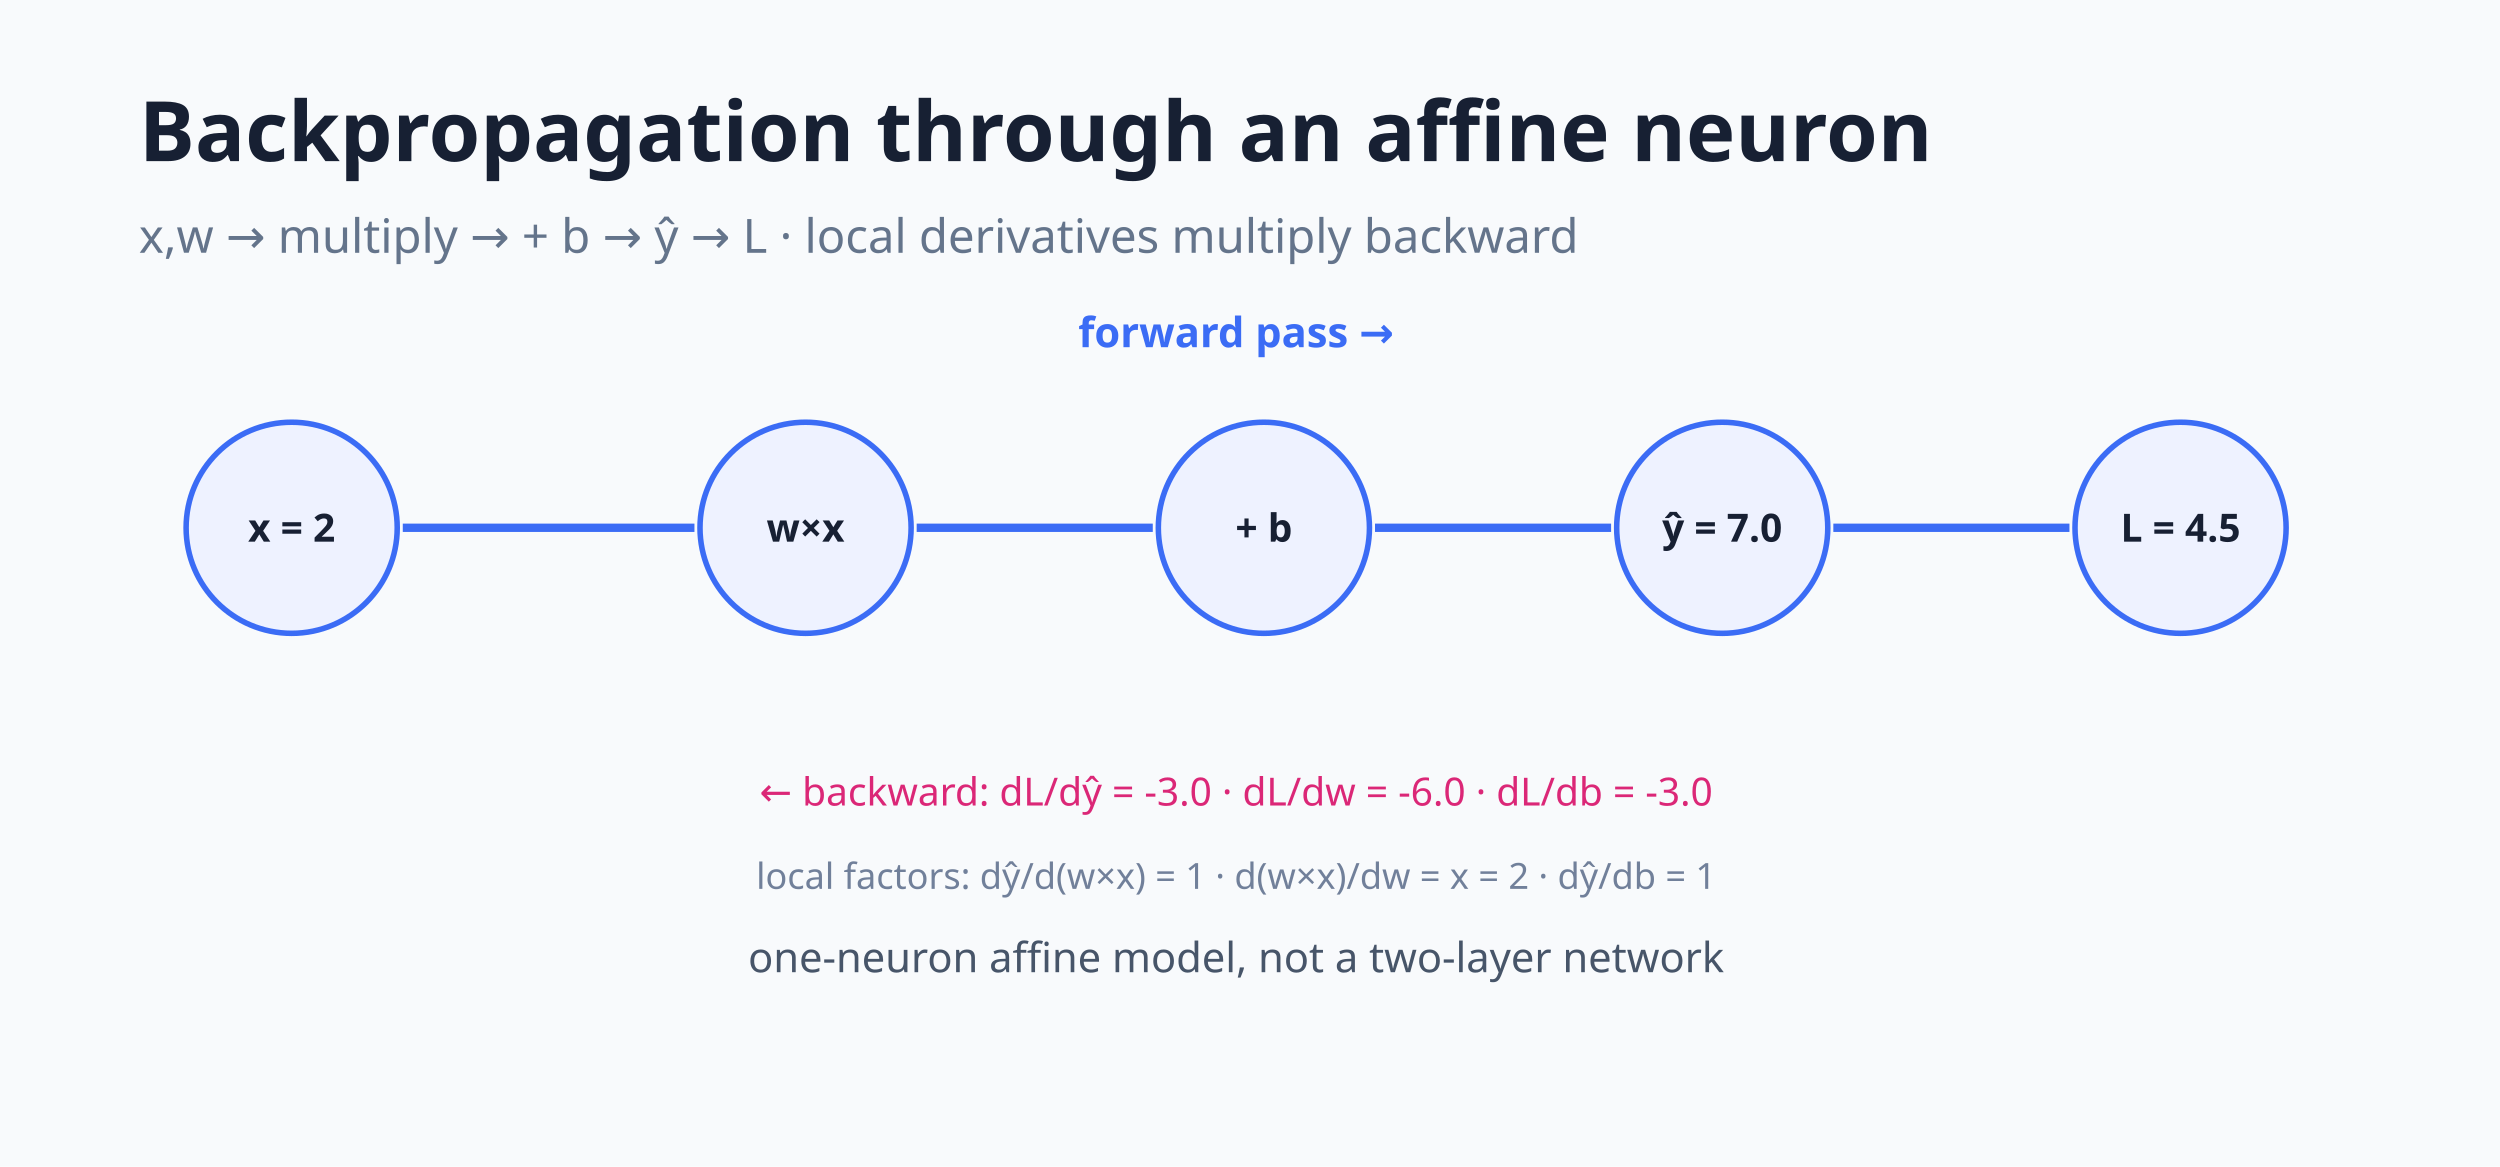
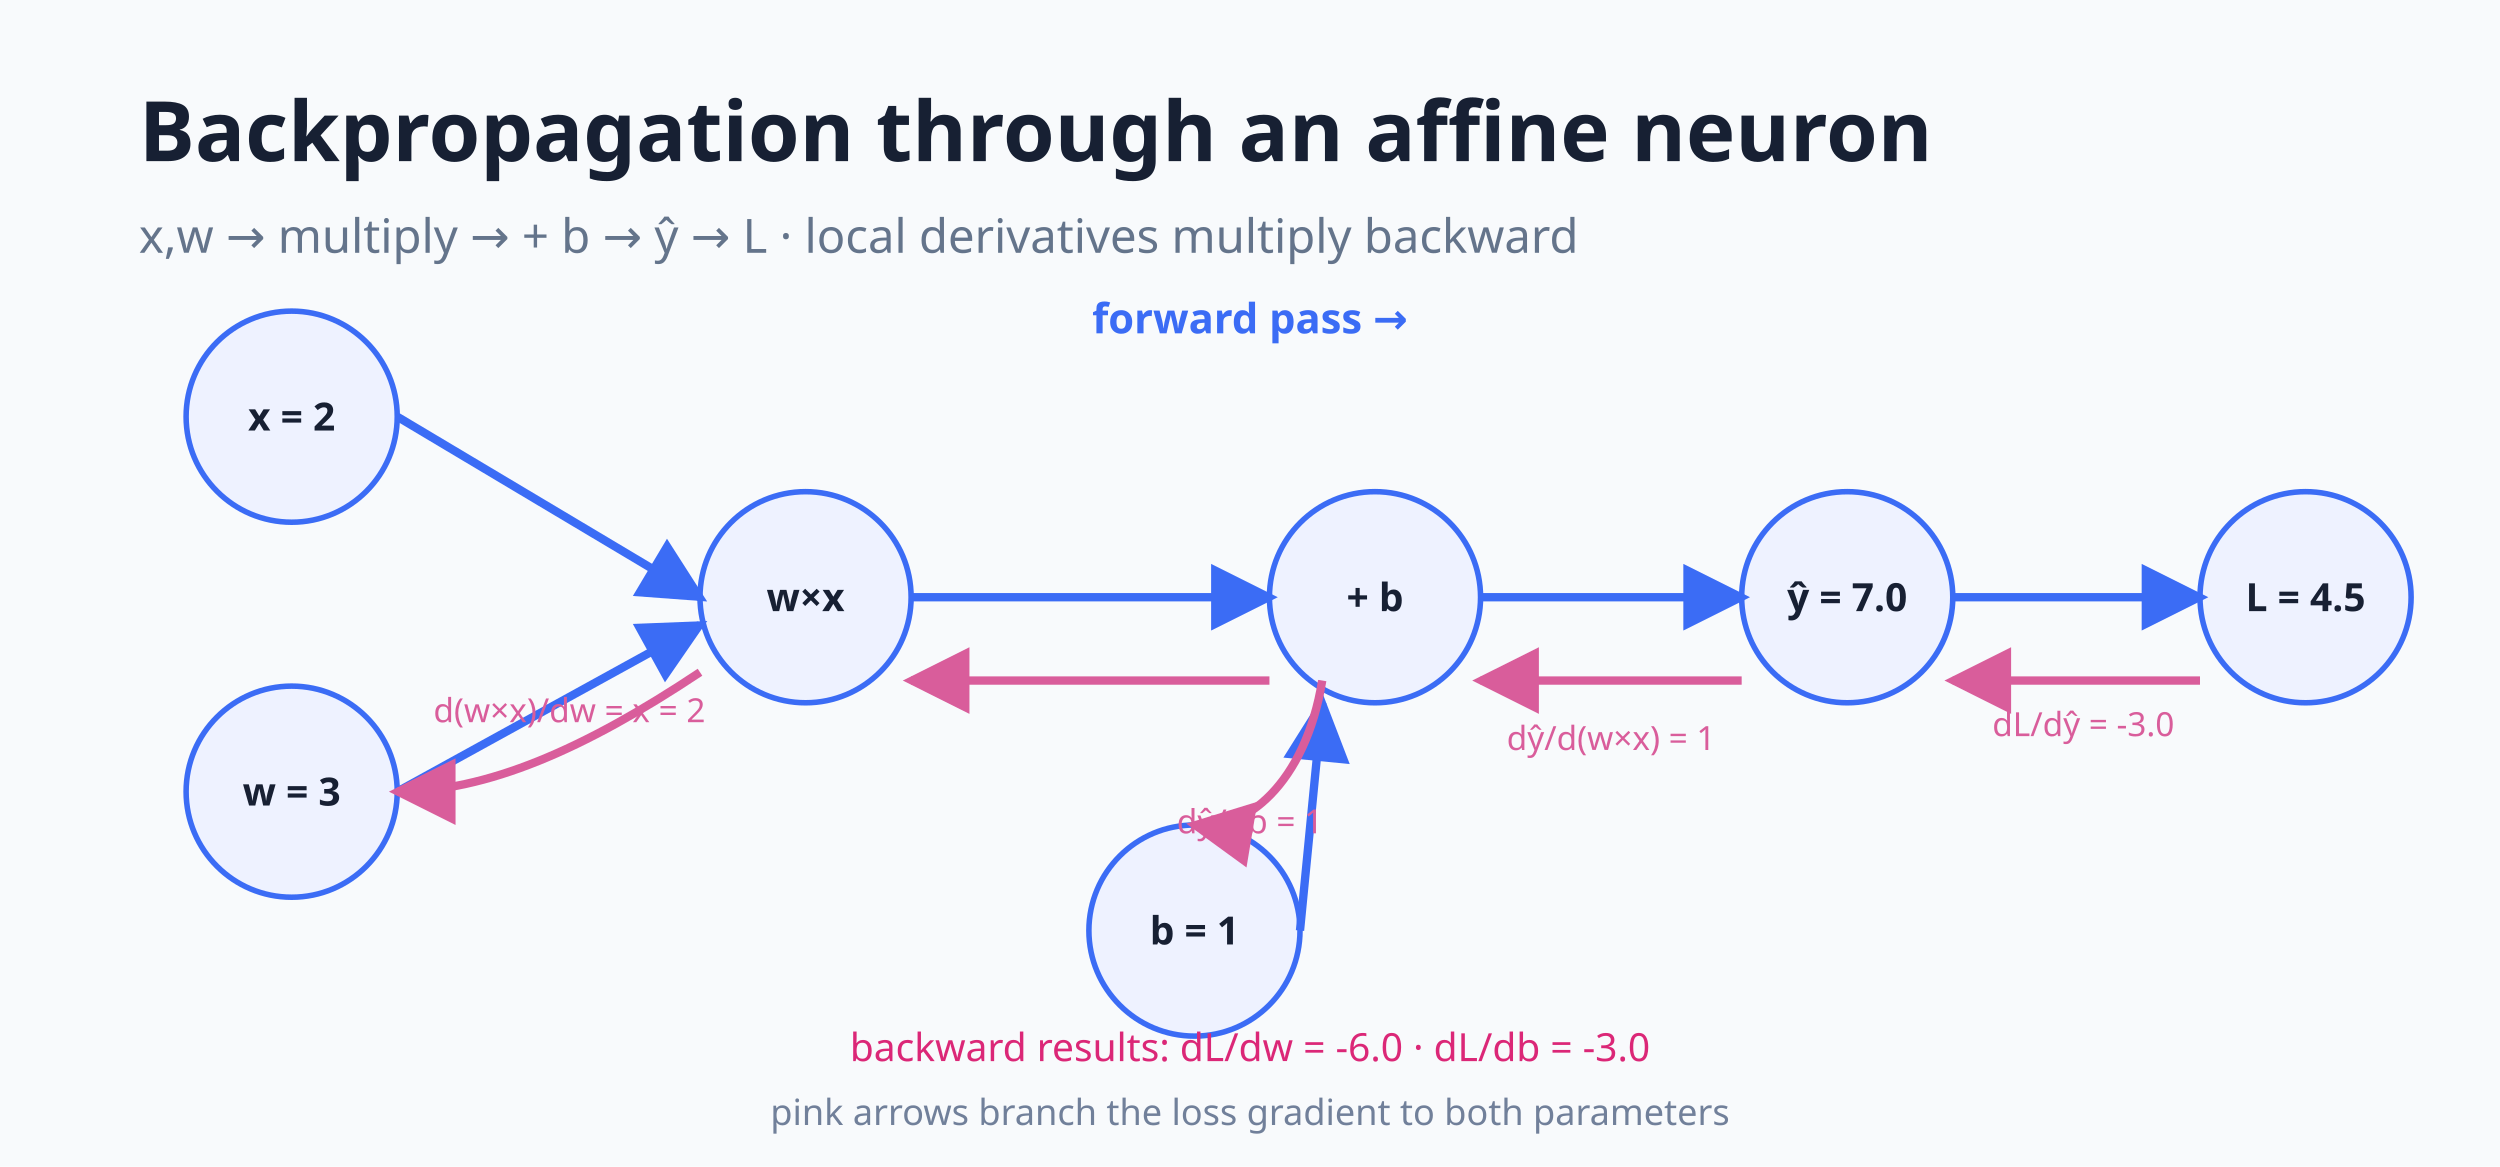
<svg xmlns="http://www.w3.org/2000/svg" width="900" height="420" viewBox="0 0 900 420">
  <rect width="900" height="420" fill="#f8fafc" />
  <text x="50" y="58" font-family="sans-serif" font-size="30" font-weight="bold" fill="#172033">Backpropagation through an affine neuron</text>
  <text x="50" y="91" font-family="sans-serif" font-size="17" fill="#64748b">x,w → multiply → + b → ŷ → L · local derivatives multiply backward</text>
-   <circle cx="105" cy="190" r="38" fill="#eef2ff" stroke="#3b6cf5" stroke-width="2" />
-   <text x="105" y="195" text-anchor="middle" font-family="sans-serif" font-size="14" font-weight="bold" fill="#172033">x = 2</text>
-   <circle cx="290" cy="190" r="38" fill="#eef2ff" stroke="#3b6cf5" stroke-width="2" />
-   <text x="290" y="195" text-anchor="middle" font-family="sans-serif" font-size="14" font-weight="bold" fill="#172033">w×x</text>
-   <circle cx="455" cy="190" r="38" fill="#eef2ff" stroke="#3b6cf5" stroke-width="2" />
-   <text x="455" y="195" text-anchor="middle" font-family="sans-serif" font-size="14" font-weight="bold" fill="#172033">+ b</text>
-   <circle cx="620" cy="190" r="38" fill="#eef2ff" stroke="#3b6cf5" stroke-width="2" />
-   <text x="620" y="195" text-anchor="middle" font-family="sans-serif" font-size="14" font-weight="bold" fill="#172033">ŷ = 7.0</text>
-   <circle cx="785" cy="190" r="38" fill="#eef2ff" stroke="#3b6cf5" stroke-width="2" />
-   <text x="785" y="195" text-anchor="middle" font-family="sans-serif" font-size="14" font-weight="bold" fill="#172033">L = 4.5</text>
-   <line x1="145" y1="190" x2="250" y2="190" stroke="#3b6cf5" stroke-width="3" />
-   <line x1="330" y1="190" x2="415" y2="190" stroke="#3b6cf5" stroke-width="3" />
-   <line x1="495" y1="190" x2="580" y2="190" stroke="#3b6cf5" stroke-width="3" />
-   <line x1="660" y1="190" x2="745" y2="190" stroke="#3b6cf5" stroke-width="3" />
-   <text x="445" y="125" text-anchor="middle" font-family="sans-serif" font-size="15" font-weight="bold" fill="#3b6cf5">forward pass →</text>
-   <text x="445" y="290" text-anchor="middle" font-family="sans-serif" font-size="14" fill="#db2777">← backward: dL/dŷ = -3.0 · dL/dw = -6.0 · dL/db = -3.0</text>
-   <text x="445" y="320" text-anchor="middle" font-family="sans-serif" font-size="13" fill="#71809a">local factors: dŷ/d(w×x) = 1 · d(w×x)/dw = x = 2 · dŷ/db = 1</text>
-   <text x="445" y="350" text-anchor="middle" font-family="sans-serif" font-size="15" fill="#475569">one-neuron affine model, not a two-layer network</text>
+   <defs>
+     <marker id="arrow-forward" markerWidth="8" markerHeight="8" refX="7" refY="4" orient="auto">
+       <path d="M0 0 L8 4 L0 8 Z" fill="#3b6cf5" />
+     </marker>
+     <marker id="arrow-backward" markerWidth="8" markerHeight="8" refX="7" refY="4" orient="auto">
+       <path d="M0 0 L8 4 L0 8 Z" fill="#d95d9b" />
+     </marker>
+   </defs>
+   <circle cx="105" cy="150" r="38" fill="#eef2ff" stroke="#3b6cf5" stroke-width="2" />
+   <text x="105" y="155" text-anchor="middle" font-family="sans-serif" font-size="14" font-weight="bold" fill="#172033">x = 2</text>
+   <circle cx="105" cy="285" r="38" fill="#eef2ff" stroke="#3b6cf5" stroke-width="2" />
+   <text x="105" y="290" text-anchor="middle" font-family="sans-serif" font-size="14" font-weight="bold" fill="#172033">w = 3</text>
+   <circle cx="290" cy="215" r="38" fill="#eef2ff" stroke="#3b6cf5" stroke-width="2" />
+   <text x="290" y="220" text-anchor="middle" font-family="sans-serif" font-size="14" font-weight="bold" fill="#172033">w×x</text>
+   <circle cx="430" cy="335" r="38" fill="#eef2ff" stroke="#3b6cf5" stroke-width="2" />
+   <text x="430" y="340" text-anchor="middle" font-family="sans-serif" font-size="14" font-weight="bold" fill="#172033">b = 1</text>
+   <circle cx="495" cy="215" r="38" fill="#eef2ff" stroke="#3b6cf5" stroke-width="2" />
+   <text x="495" y="220" text-anchor="middle" font-family="sans-serif" font-size="14" font-weight="bold" fill="#172033">+ b</text>
+   <circle cx="665" cy="215" r="38" fill="#eef2ff" stroke="#3b6cf5" stroke-width="2" />
+   <text x="665" y="220" text-anchor="middle" font-family="sans-serif" font-size="14" font-weight="bold" fill="#172033">ŷ = 7.0</text>
+   <circle cx="830" cy="215" r="38" fill="#eef2ff" stroke="#3b6cf5" stroke-width="2" />
+   <text x="830" y="220" text-anchor="middle" font-family="sans-serif" font-size="14" font-weight="bold" fill="#172033">L = 4.5</text>
+   <line x1="143" y1="150" x2="252" y2="215" stroke="#3b6cf5" stroke-width="3" marker-end="url(#arrow-forward)" />
+   <line x1="143" y1="285" x2="252" y2="225" stroke="#3b6cf5" stroke-width="3" marker-end="url(#arrow-forward)" />
+   <line x1="328" y1="215" x2="457" y2="215" stroke="#3b6cf5" stroke-width="3" marker-end="url(#arrow-forward)" />
+   <line x1="468" y1="335" x2="476" y2="253" stroke="#3b6cf5" stroke-width="3" marker-end="url(#arrow-forward)" />
+   <line x1="533" y1="215" x2="627" y2="215" stroke="#3b6cf5" stroke-width="3" marker-end="url(#arrow-forward)" />
+   <line x1="703" y1="215" x2="792" y2="215" stroke="#3b6cf5" stroke-width="3" marker-end="url(#arrow-forward)" />
+   <path d="M792 245 H703" fill="none" stroke="#d95d9b" stroke-width="3" marker-end="url(#arrow-backward)" />
+   <path d="M627 245 H533" fill="none" stroke="#d95d9b" stroke-width="3" marker-end="url(#arrow-backward)" />
+   <path d="M457 245 H328" fill="none" stroke="#d95d9b" stroke-width="3" marker-end="url(#arrow-backward)" />
+   <path d="M476 245 C470 282 448 300 430 297" fill="none" stroke="#d95d9b" stroke-width="3" marker-end="url(#arrow-backward)" />
+   <path d="M252 242 C210 270 175 285 143 285" fill="none" stroke="#d95d9b" stroke-width="3" marker-end="url(#arrow-backward)" />
+   <text x="450" y="120" text-anchor="middle" font-family="sans-serif" font-size="15" font-weight="bold" fill="#3b6cf5">forward pass →</text>
+   <text x="750" y="265" text-anchor="middle" font-family="sans-serif" font-size="12" fill="#d95d9b">dL/dŷ = -3.0</text>
+   <text x="580" y="270" text-anchor="middle" font-family="sans-serif" font-size="12" fill="#d95d9b">dŷ/d(w×x) = 1</text>
+   <text x="450" y="300" text-anchor="middle" font-family="sans-serif" font-size="12" fill="#d95d9b">dŷ/db = 1</text>
+   <text x="205" y="260" text-anchor="middle" font-family="sans-serif" font-size="12" fill="#d95d9b">d(w×x)/dw = x = 2</text>
+   <text x="450" y="382" text-anchor="middle" font-family="sans-serif" font-size="14" fill="#db2777">backward results: dL/dw = -6.0 · dL/db = -3.0</text>
+   <text x="450" y="405" text-anchor="middle" font-family="sans-serif" font-size="13" fill="#71809a">pink arrows branch the loss gradient to both parameters</text>
</svg>
